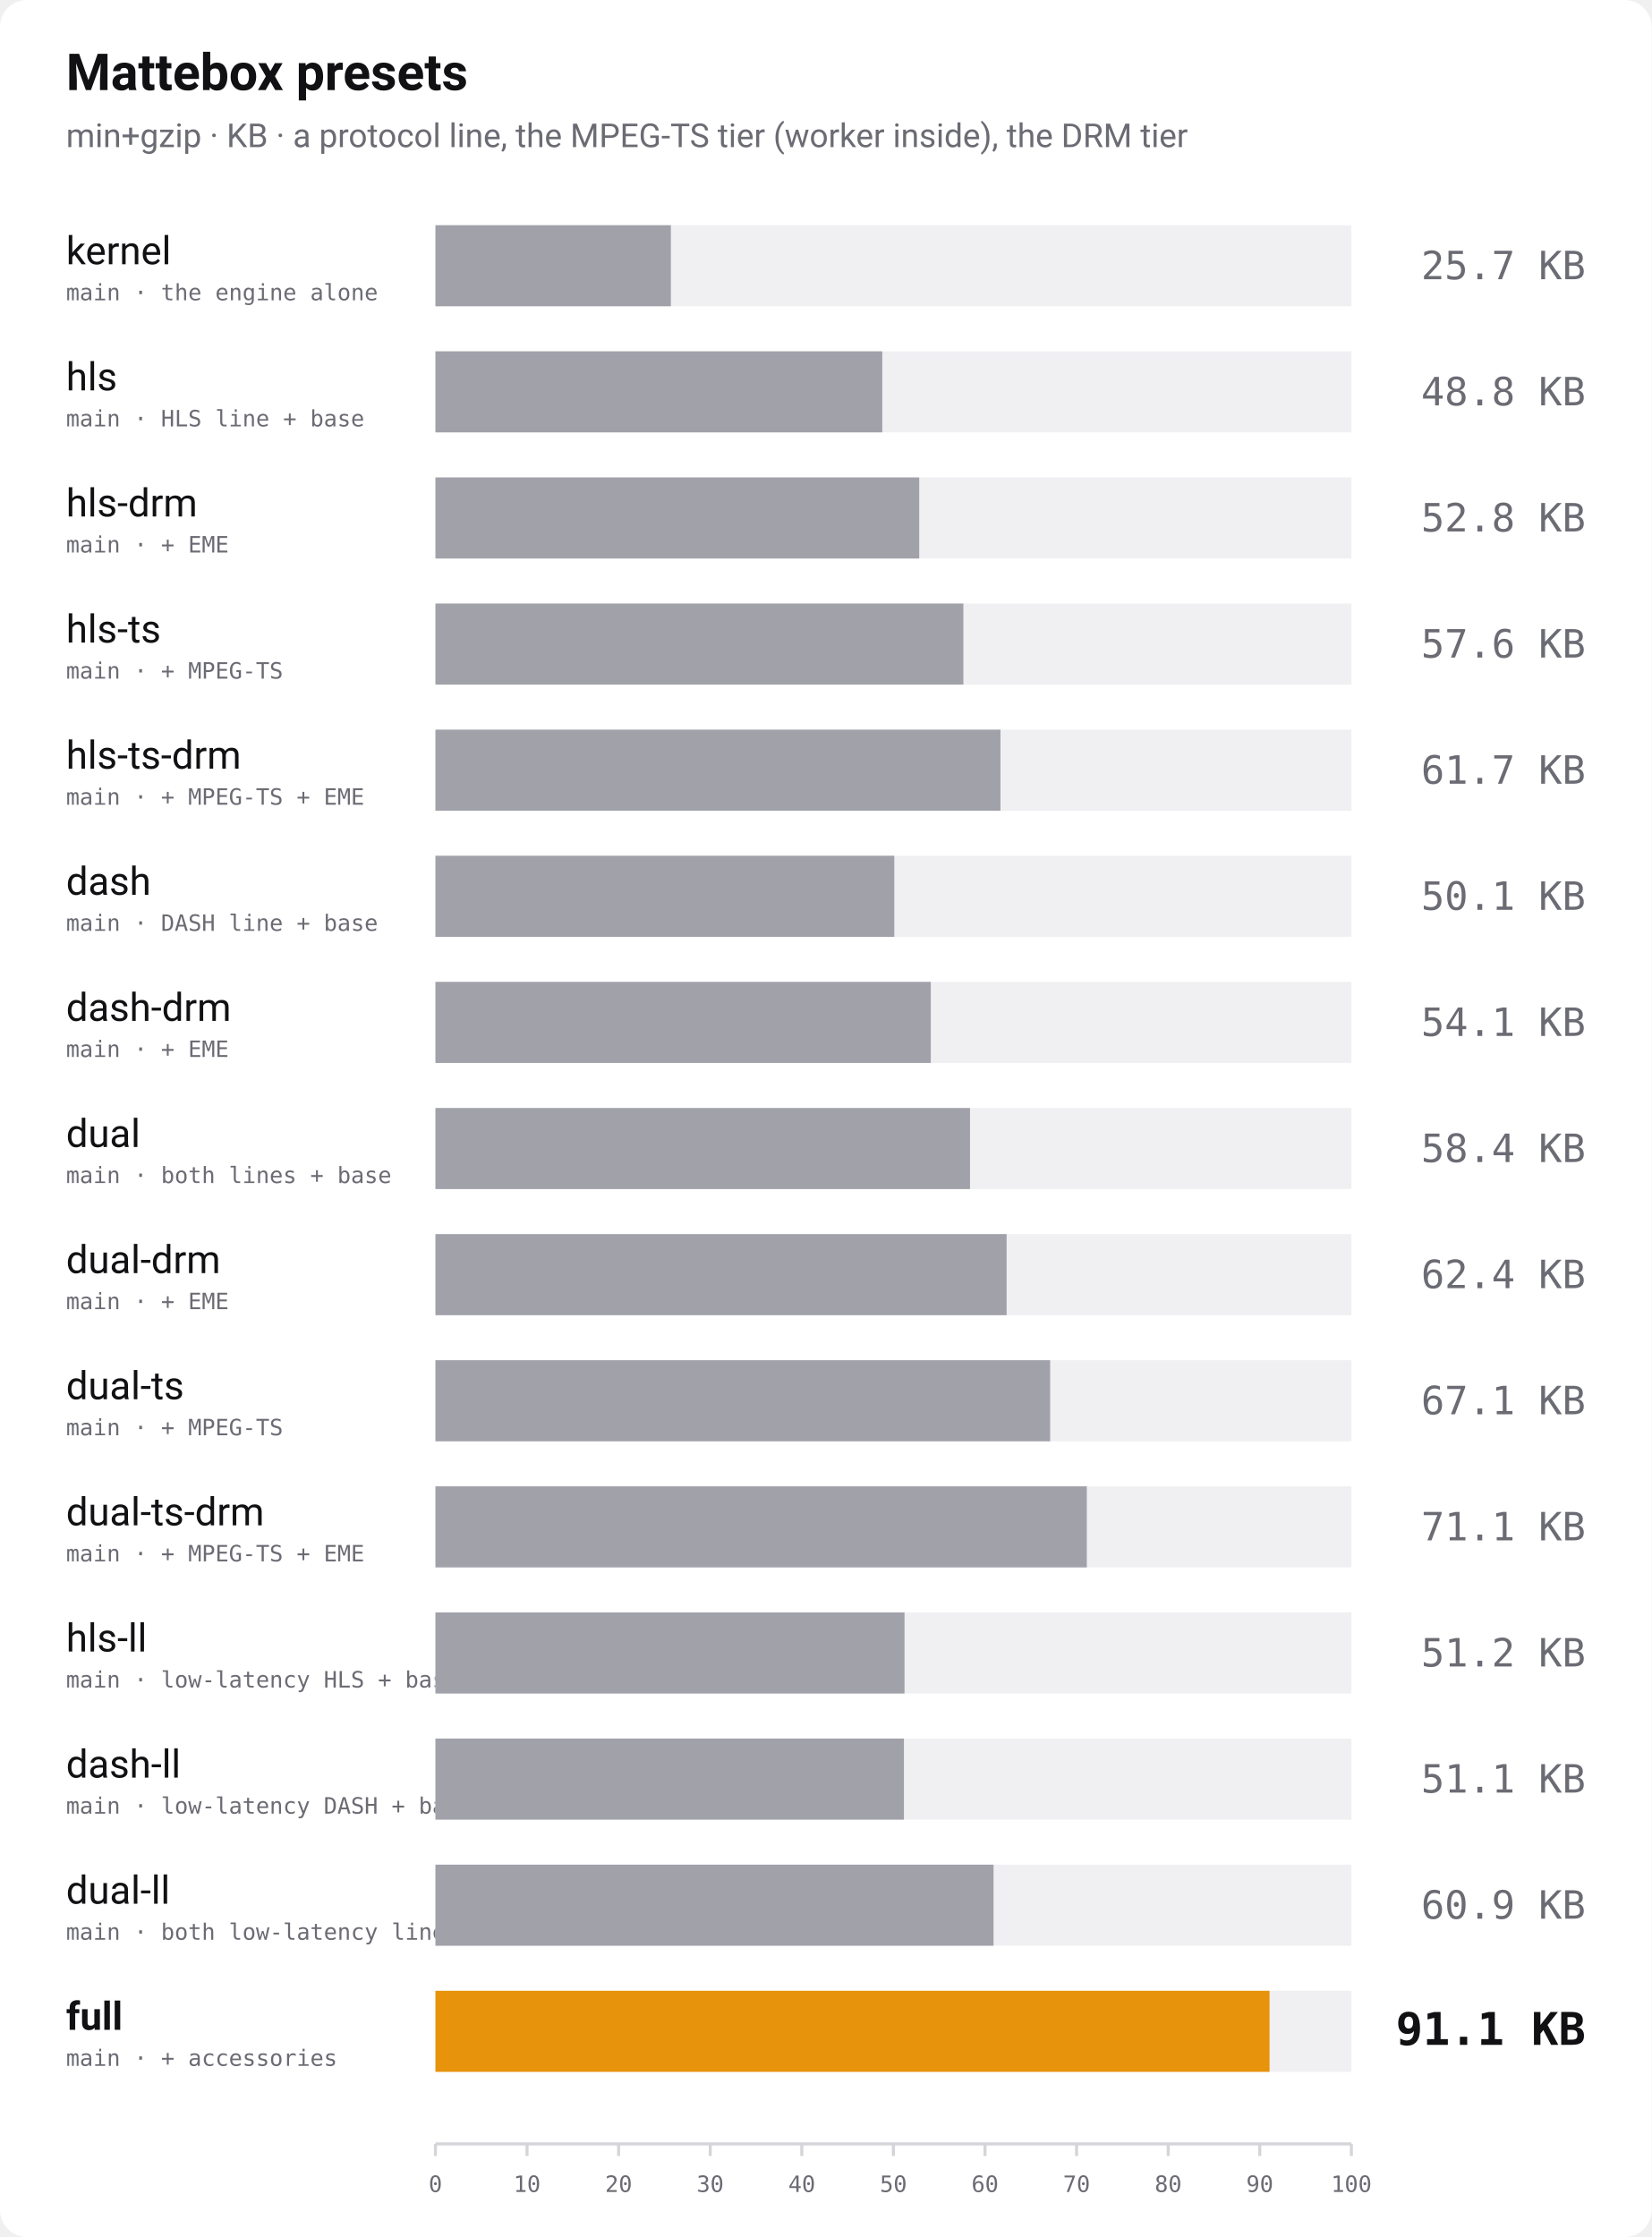
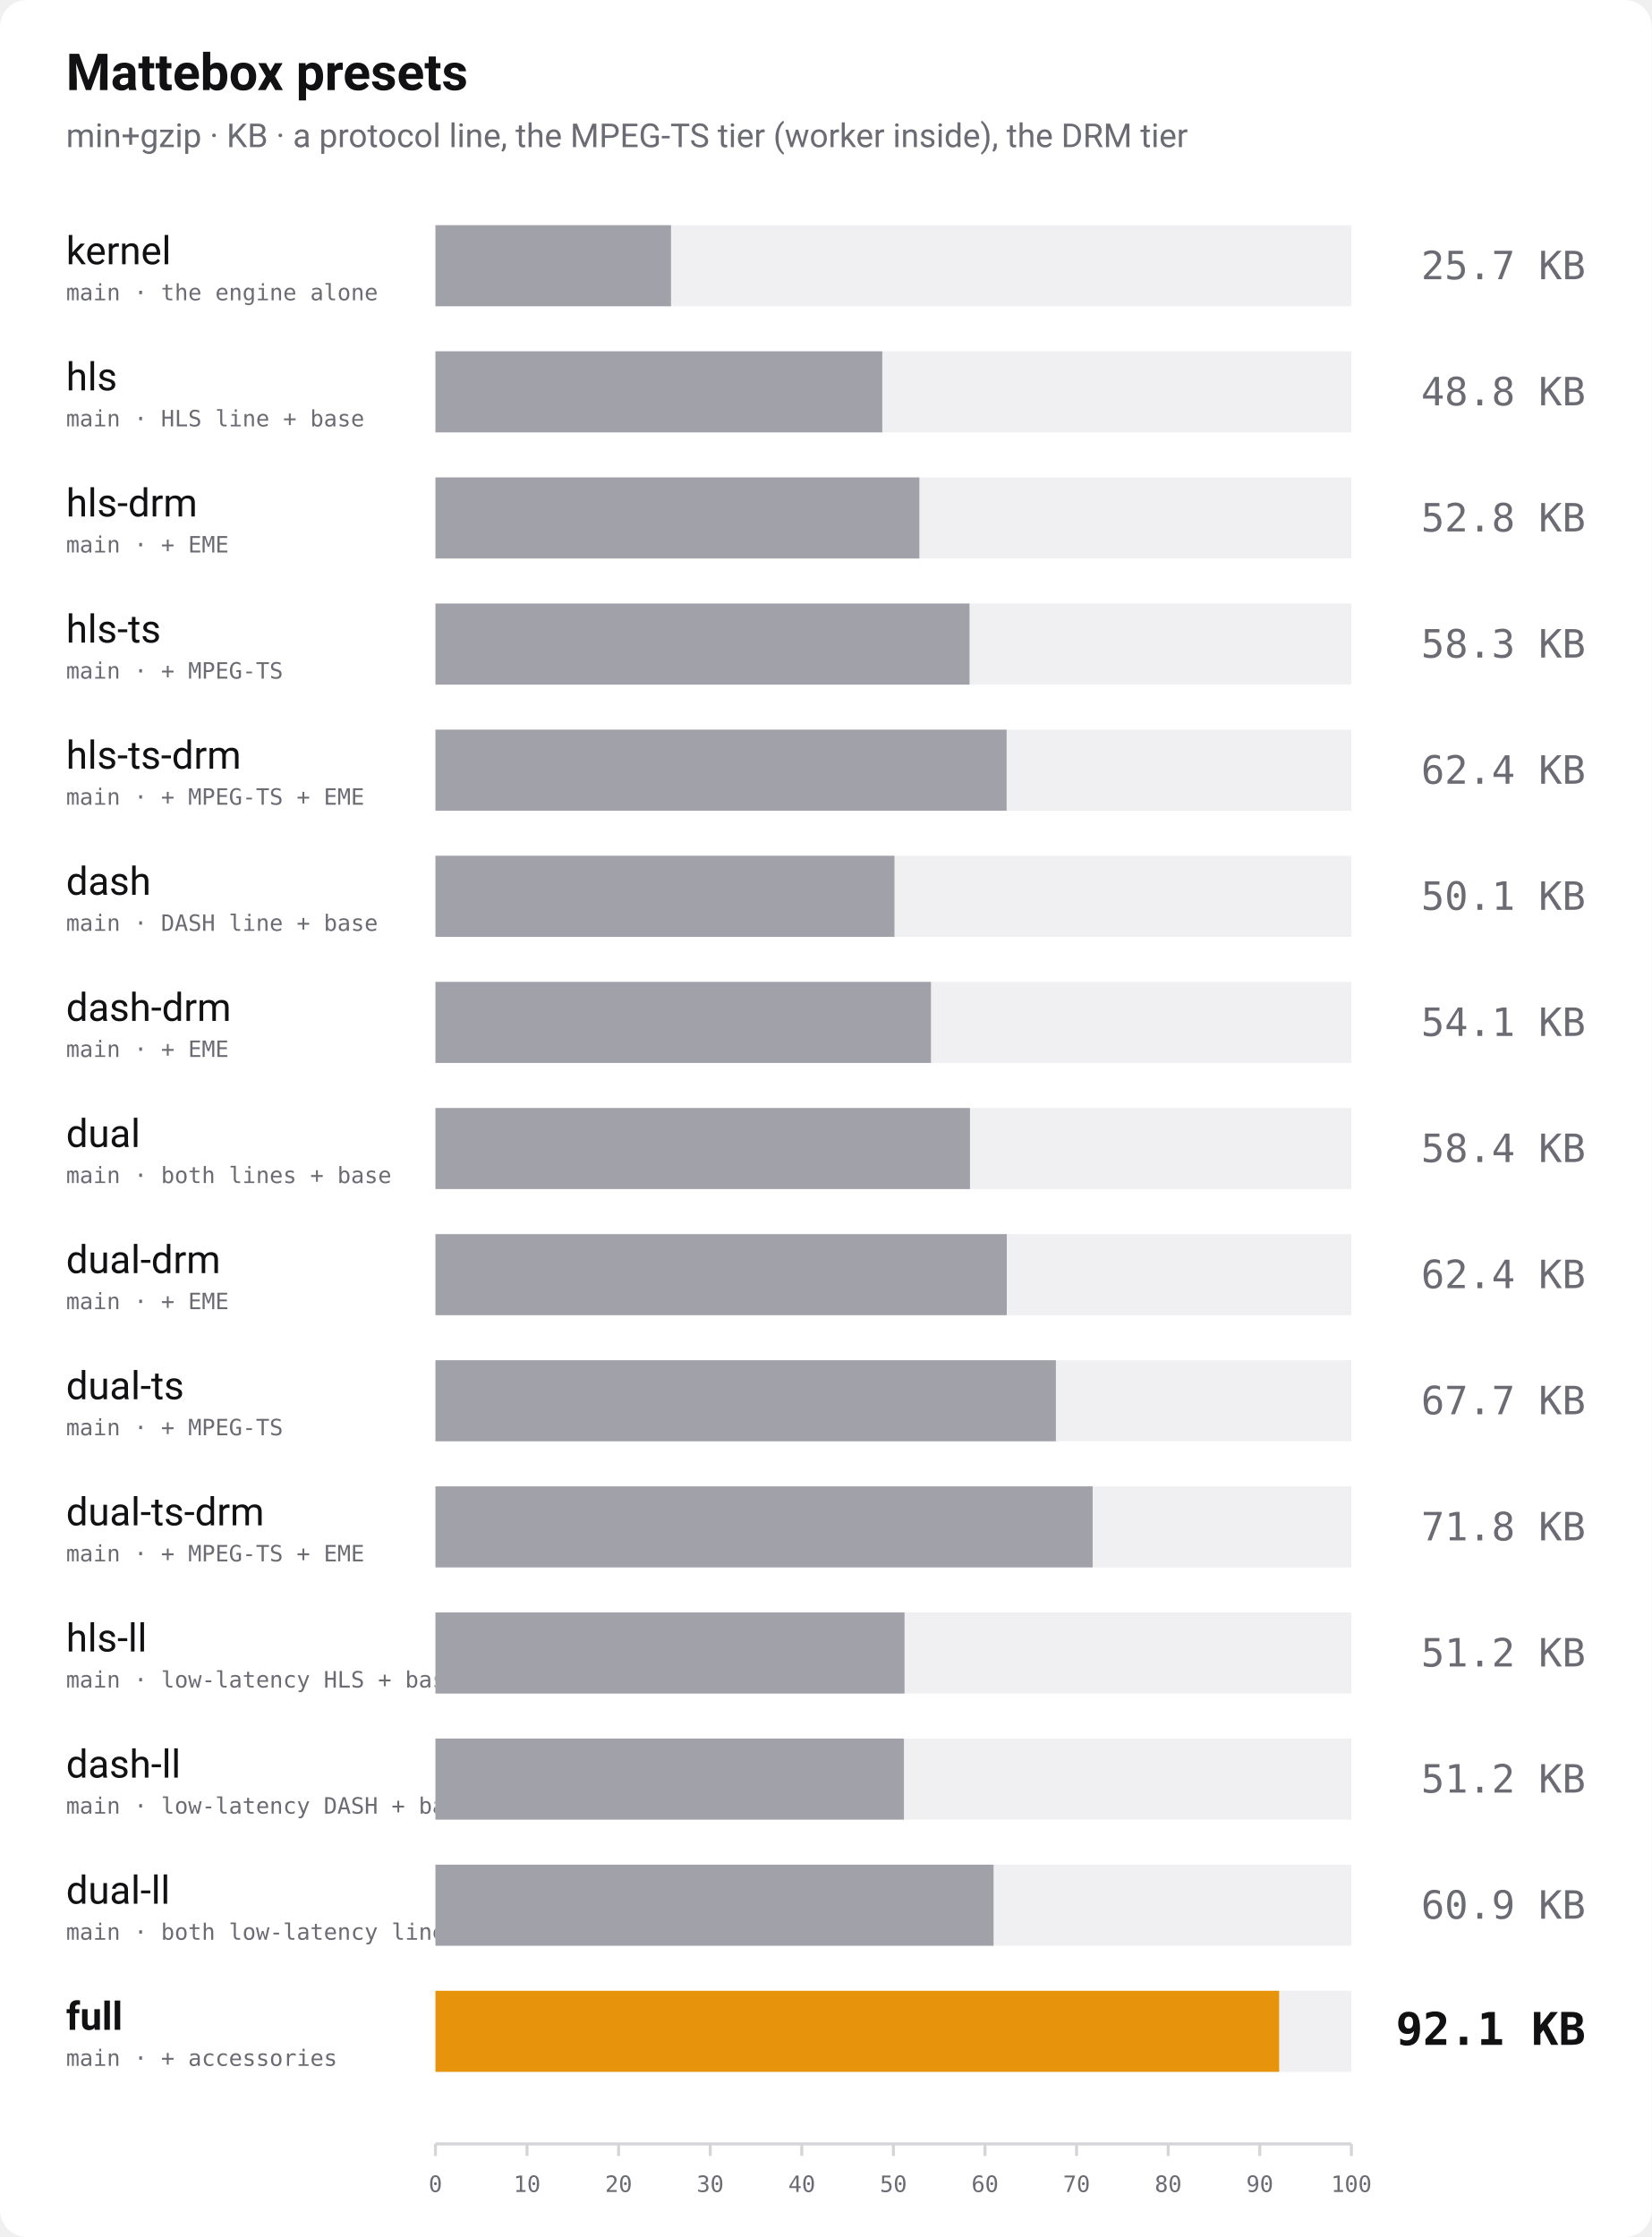
<svg xmlns="http://www.w3.org/2000/svg" width="1100" height="1490" viewBox="0 0 1100 1490" role="img" aria-label="Bundle size of every Mattebox preset, min+gzip">
  <rect width="1100" height="1490" rx="18" fill="#ffffff" />
  <text x="44" y="60" font-family="-apple-system, 'Segoe UI', Roboto, Helvetica, Arial, sans-serif" font-size="34" font-weight="700" fill="#111114">Mattebox presets</text>
  <text x="44" y="98" font-family="-apple-system, 'Segoe UI', Roboto, Helvetica, Arial, sans-serif" font-size="22" fill="#6b6b74">min+gzip · KB · a protocol line, the MPEG-TS tier (worker inside), the DRM tier</text>
  <text x="44" y="176" font-family="-apple-system, 'Segoe UI', Roboto, Helvetica, Arial, sans-serif" font-size="26" font-weight="400" fill="#111114">kernel</text>
  <text x="44" y="200" font-family="ui-monospace, 'SF Mono', Menlo, Consolas, monospace" font-size="15" fill="#6b6b74">main · the engine alone</text>
  <rect x="290" y="150" width="610" height="54" fill="#f0f0f3" />
-   <rect x="290" y="150" width="156.8" height="54" fill="#a1a1aa" />
+   <rect x="290" y="150" width="156.9" height="54" fill="#a1a1aa" />
  <text x="1056" y="186" text-anchor="end" font-family="ui-monospace, 'SF Mono', Menlo, Consolas, monospace" font-size="26" font-weight="400" fill="#6b6b74">25.7 KB</text>
  <text x="44" y="260" font-family="-apple-system, 'Segoe UI', Roboto, Helvetica, Arial, sans-serif" font-size="26" font-weight="400" fill="#111114">hls</text>
  <text x="44" y="284" font-family="ui-monospace, 'SF Mono', Menlo, Consolas, monospace" font-size="15" fill="#6b6b74">main · HLS line + base</text>
  <rect x="290" y="234" width="610" height="54" fill="#f0f0f3" />
  <rect x="290" y="234" width="297.6" height="54" fill="#a1a1aa" />
  <text x="1056" y="270" text-anchor="end" font-family="ui-monospace, 'SF Mono', Menlo, Consolas, monospace" font-size="26" font-weight="400" fill="#6b6b74">48.8 KB</text>
  <text x="44" y="344" font-family="-apple-system, 'Segoe UI', Roboto, Helvetica, Arial, sans-serif" font-size="26" font-weight="400" fill="#111114">hls-drm</text>
  <text x="44" y="368" font-family="ui-monospace, 'SF Mono', Menlo, Consolas, monospace" font-size="15" fill="#6b6b74">main · + EME</text>
  <rect x="290" y="318" width="610" height="54" fill="#f0f0f3" />
-   <rect x="290" y="318" width="322.2" height="54" fill="#a1a1aa" />
+   <rect x="290" y="318" width="322.3" height="54" fill="#a1a1aa" />
  <text x="1056" y="354" text-anchor="end" font-family="ui-monospace, 'SF Mono', Menlo, Consolas, monospace" font-size="26" font-weight="400" fill="#6b6b74">52.8 KB</text>
  <text x="44" y="428" font-family="-apple-system, 'Segoe UI', Roboto, Helvetica, Arial, sans-serif" font-size="26" font-weight="400" fill="#111114">hls-ts</text>
  <text x="44" y="452" font-family="ui-monospace, 'SF Mono', Menlo, Consolas, monospace" font-size="15" fill="#6b6b74">main · + MPEG-TS</text>
  <rect x="290" y="402" width="610" height="54" fill="#f0f0f3" />
-   <rect x="290" y="402" width="351.6" height="54" fill="#a1a1aa" />
-   <text x="1056" y="438" text-anchor="end" font-family="ui-monospace, 'SF Mono', Menlo, Consolas, monospace" font-size="26" font-weight="400" fill="#6b6b74">57.6 KB</text>
+   <rect x="290" y="402" width="355.7" height="54" fill="#a1a1aa" />
+   <text x="1056" y="438" text-anchor="end" font-family="ui-monospace, 'SF Mono', Menlo, Consolas, monospace" font-size="26" font-weight="400" fill="#6b6b74">58.3 KB</text>
  <text x="44" y="512" font-family="-apple-system, 'Segoe UI', Roboto, Helvetica, Arial, sans-serif" font-size="26" font-weight="400" fill="#111114">hls-ts-drm</text>
  <text x="44" y="536" font-family="ui-monospace, 'SF Mono', Menlo, Consolas, monospace" font-size="15" fill="#6b6b74">main · + MPEG-TS + EME</text>
  <rect x="290" y="486" width="610" height="54" fill="#f0f0f3" />
-   <rect x="290" y="486" width="376.3" height="54" fill="#a1a1aa" />
-   <text x="1056" y="522" text-anchor="end" font-family="ui-monospace, 'SF Mono', Menlo, Consolas, monospace" font-size="26" font-weight="400" fill="#6b6b74">61.7 KB</text>
+   <rect x="290" y="486" width="380.4" height="54" fill="#a1a1aa" />
+   <text x="1056" y="522" text-anchor="end" font-family="ui-monospace, 'SF Mono', Menlo, Consolas, monospace" font-size="26" font-weight="400" fill="#6b6b74">62.4 KB</text>
  <text x="44" y="596" font-family="-apple-system, 'Segoe UI', Roboto, Helvetica, Arial, sans-serif" font-size="26" font-weight="400" fill="#111114">dash</text>
  <text x="44" y="620" font-family="ui-monospace, 'SF Mono', Menlo, Consolas, monospace" font-size="15" fill="#6b6b74">main · DASH line + base</text>
  <rect x="290" y="570" width="610" height="54" fill="#f0f0f3" />
-   <rect x="290" y="570" width="305.6" height="54" fill="#a1a1aa" />
+   <rect x="290" y="570" width="305.7" height="54" fill="#a1a1aa" />
  <text x="1056" y="606" text-anchor="end" font-family="ui-monospace, 'SF Mono', Menlo, Consolas, monospace" font-size="26" font-weight="400" fill="#6b6b74">50.1 KB</text>
  <text x="44" y="680" font-family="-apple-system, 'Segoe UI', Roboto, Helvetica, Arial, sans-serif" font-size="26" font-weight="400" fill="#111114">dash-drm</text>
  <text x="44" y="704" font-family="ui-monospace, 'SF Mono', Menlo, Consolas, monospace" font-size="15" fill="#6b6b74">main · + EME</text>
  <rect x="290" y="654" width="610" height="54" fill="#f0f0f3" />
-   <rect x="290" y="654" width="329.9" height="54" fill="#a1a1aa" />
+   <rect x="290" y="654" width="330.0" height="54" fill="#a1a1aa" />
  <text x="1056" y="690" text-anchor="end" font-family="ui-monospace, 'SF Mono', Menlo, Consolas, monospace" font-size="26" font-weight="400" fill="#6b6b74">54.1 KB</text>
  <text x="44" y="764" font-family="-apple-system, 'Segoe UI', Roboto, Helvetica, Arial, sans-serif" font-size="26" font-weight="400" fill="#111114">dual</text>
  <text x="44" y="788" font-family="ui-monospace, 'SF Mono', Menlo, Consolas, monospace" font-size="15" fill="#6b6b74">main · both lines + base</text>
  <rect x="290" y="738" width="610" height="54" fill="#f0f0f3" />
  <rect x="290" y="738" width="356.0" height="54" fill="#a1a1aa" />
  <text x="1056" y="774" text-anchor="end" font-family="ui-monospace, 'SF Mono', Menlo, Consolas, monospace" font-size="26" font-weight="400" fill="#6b6b74">58.4 KB</text>
  <text x="44" y="848" font-family="-apple-system, 'Segoe UI', Roboto, Helvetica, Arial, sans-serif" font-size="26" font-weight="400" fill="#111114">dual-drm</text>
  <text x="44" y="872" font-family="ui-monospace, 'SF Mono', Menlo, Consolas, monospace" font-size="15" fill="#6b6b74">main · + EME</text>
  <rect x="290" y="822" width="610" height="54" fill="#f0f0f3" />
-   <rect x="290" y="822" width="380.4" height="54" fill="#a1a1aa" />
+   <rect x="290" y="822" width="380.5" height="54" fill="#a1a1aa" />
  <text x="1056" y="858" text-anchor="end" font-family="ui-monospace, 'SF Mono', Menlo, Consolas, monospace" font-size="26" font-weight="400" fill="#6b6b74">62.4 KB</text>
  <text x="44" y="932" font-family="-apple-system, 'Segoe UI', Roboto, Helvetica, Arial, sans-serif" font-size="26" font-weight="400" fill="#111114">dual-ts</text>
  <text x="44" y="956" font-family="ui-monospace, 'SF Mono', Menlo, Consolas, monospace" font-size="15" fill="#6b6b74">main · + MPEG-TS</text>
  <rect x="290" y="906" width="610" height="54" fill="#f0f0f3" />
-   <rect x="290" y="906" width="409.4" height="54" fill="#a1a1aa" />
-   <text x="1056" y="942" text-anchor="end" font-family="ui-monospace, 'SF Mono', Menlo, Consolas, monospace" font-size="26" font-weight="400" fill="#6b6b74">67.1 KB</text>
+   <rect x="290" y="906" width="413.2" height="54" fill="#a1a1aa" />
+   <text x="1056" y="942" text-anchor="end" font-family="ui-monospace, 'SF Mono', Menlo, Consolas, monospace" font-size="26" font-weight="400" fill="#6b6b74">67.7 KB</text>
  <text x="44" y="1016" font-family="-apple-system, 'Segoe UI', Roboto, Helvetica, Arial, sans-serif" font-size="26" font-weight="400" fill="#111114">dual-ts-drm</text>
  <text x="44" y="1040" font-family="ui-monospace, 'SF Mono', Menlo, Consolas, monospace" font-size="15" fill="#6b6b74">main · + MPEG-TS + EME</text>
  <rect x="290" y="990" width="610" height="54" fill="#f0f0f3" />
-   <rect x="290" y="990" width="433.8" height="54" fill="#a1a1aa" />
-   <text x="1056" y="1026" text-anchor="end" font-family="ui-monospace, 'SF Mono', Menlo, Consolas, monospace" font-size="26" font-weight="400" fill="#6b6b74">71.1 KB</text>
+   <rect x="290" y="990" width="437.7" height="54" fill="#a1a1aa" />
+   <text x="1056" y="1026" text-anchor="end" font-family="ui-monospace, 'SF Mono', Menlo, Consolas, monospace" font-size="26" font-weight="400" fill="#6b6b74">71.8 KB</text>
  <text x="44" y="1100" font-family="-apple-system, 'Segoe UI', Roboto, Helvetica, Arial, sans-serif" font-size="26" font-weight="400" fill="#111114">hls-ll</text>
  <text x="44" y="1124" font-family="ui-monospace, 'SF Mono', Menlo, Consolas, monospace" font-size="15" fill="#6b6b74">main · low-latency HLS + base</text>
  <rect x="290" y="1074" width="610" height="54" fill="#f0f0f3" />
  <rect x="290" y="1074" width="312.4" height="54" fill="#a1a1aa" />
  <text x="1056" y="1110" text-anchor="end" font-family="ui-monospace, 'SF Mono', Menlo, Consolas, monospace" font-size="26" font-weight="400" fill="#6b6b74">51.2 KB</text>
  <text x="44" y="1184" font-family="-apple-system, 'Segoe UI', Roboto, Helvetica, Arial, sans-serif" font-size="26" font-weight="400" fill="#111114">dash-ll</text>
  <text x="44" y="1208" font-family="ui-monospace, 'SF Mono', Menlo, Consolas, monospace" font-size="15" fill="#6b6b74">main · low-latency DASH + base</text>
  <rect x="290" y="1158" width="610" height="54" fill="#f0f0f3" />
  <rect x="290" y="1158" width="312.0" height="54" fill="#a1a1aa" />
-   <text x="1056" y="1194" text-anchor="end" font-family="ui-monospace, 'SF Mono', Menlo, Consolas, monospace" font-size="26" font-weight="400" fill="#6b6b74">51.1 KB</text>
+   <text x="1056" y="1194" text-anchor="end" font-family="ui-monospace, 'SF Mono', Menlo, Consolas, monospace" font-size="26" font-weight="400" fill="#6b6b74">51.2 KB</text>
  <text x="44" y="1268" font-family="-apple-system, 'Segoe UI', Roboto, Helvetica, Arial, sans-serif" font-size="26" font-weight="400" fill="#111114">dual-ll</text>
  <text x="44" y="1292" font-family="ui-monospace, 'SF Mono', Menlo, Consolas, monospace" font-size="15" fill="#6b6b74">main · both low-latency lines + base</text>
  <rect x="290" y="1242" width="610" height="54" fill="#f0f0f3" />
  <rect x="290" y="1242" width="371.7" height="54" fill="#a1a1aa" />
  <text x="1056" y="1278" text-anchor="end" font-family="ui-monospace, 'SF Mono', Menlo, Consolas, monospace" font-size="26" font-weight="400" fill="#6b6b74">60.9 KB</text>
  <text x="44" y="1352" font-family="-apple-system, 'Segoe UI', Roboto, Helvetica, Arial, sans-serif" font-size="26" font-weight="700" fill="#111114">full</text>
  <text x="44" y="1376" font-family="ui-monospace, 'SF Mono', Menlo, Consolas, monospace" font-size="15" fill="#6b6b74">main · + accessories</text>
  <rect x="290" y="1326" width="610" height="54" fill="#f0f0f3" />
-   <rect x="290" y="1326" width="555.5" height="54" fill="#e8930c" />
-   <text x="1056" y="1362" text-anchor="end" font-family="ui-monospace, 'SF Mono', Menlo, Consolas, monospace" font-size="30" font-weight="700" fill="#111114">91.1 KB</text>
+   <rect x="290" y="1326" width="561.9" height="54" fill="#e8930c" />
+   <text x="1056" y="1362" text-anchor="end" font-family="ui-monospace, 'SF Mono', Menlo, Consolas, monospace" font-size="30" font-weight="700" fill="#111114">92.1 KB</text>
  <line x1="290" y1="1428" x2="900" y2="1428" stroke="#d4d4d9" stroke-width="2" />
  <line x1="290.0" y1="1428" x2="290.0" y2="1436" stroke="#d4d4d9" stroke-width="2" />
  <text x="290.0" y="1460" text-anchor="middle" font-family="ui-monospace, 'SF Mono', Menlo, Consolas, monospace" font-size="15" fill="#6b6b74">0</text>
  <line x1="351.0" y1="1428" x2="351.0" y2="1436" stroke="#d4d4d9" stroke-width="2" />
  <text x="351.0" y="1460" text-anchor="middle" font-family="ui-monospace, 'SF Mono', Menlo, Consolas, monospace" font-size="15" fill="#6b6b74">10</text>
  <line x1="412.0" y1="1428" x2="412.0" y2="1436" stroke="#d4d4d9" stroke-width="2" />
  <text x="412.0" y="1460" text-anchor="middle" font-family="ui-monospace, 'SF Mono', Menlo, Consolas, monospace" font-size="15" fill="#6b6b74">20</text>
  <line x1="473.0" y1="1428" x2="473.0" y2="1436" stroke="#d4d4d9" stroke-width="2" />
  <text x="473.0" y="1460" text-anchor="middle" font-family="ui-monospace, 'SF Mono', Menlo, Consolas, monospace" font-size="15" fill="#6b6b74">30</text>
  <line x1="534.0" y1="1428" x2="534.0" y2="1436" stroke="#d4d4d9" stroke-width="2" />
  <text x="534.0" y="1460" text-anchor="middle" font-family="ui-monospace, 'SF Mono', Menlo, Consolas, monospace" font-size="15" fill="#6b6b74">40</text>
  <line x1="595.0" y1="1428" x2="595.0" y2="1436" stroke="#d4d4d9" stroke-width="2" />
  <text x="595.0" y="1460" text-anchor="middle" font-family="ui-monospace, 'SF Mono', Menlo, Consolas, monospace" font-size="15" fill="#6b6b74">50</text>
  <line x1="656.0" y1="1428" x2="656.0" y2="1436" stroke="#d4d4d9" stroke-width="2" />
  <text x="656.0" y="1460" text-anchor="middle" font-family="ui-monospace, 'SF Mono', Menlo, Consolas, monospace" font-size="15" fill="#6b6b74">60</text>
  <line x1="717.0" y1="1428" x2="717.0" y2="1436" stroke="#d4d4d9" stroke-width="2" />
  <text x="717.0" y="1460" text-anchor="middle" font-family="ui-monospace, 'SF Mono', Menlo, Consolas, monospace" font-size="15" fill="#6b6b74">70</text>
  <line x1="778.0" y1="1428" x2="778.0" y2="1436" stroke="#d4d4d9" stroke-width="2" />
  <text x="778.0" y="1460" text-anchor="middle" font-family="ui-monospace, 'SF Mono', Menlo, Consolas, monospace" font-size="15" fill="#6b6b74">80</text>
  <line x1="839.0" y1="1428" x2="839.0" y2="1436" stroke="#d4d4d9" stroke-width="2" />
  <text x="839.0" y="1460" text-anchor="middle" font-family="ui-monospace, 'SF Mono', Menlo, Consolas, monospace" font-size="15" fill="#6b6b74">90</text>
  <line x1="900.0" y1="1428" x2="900.0" y2="1436" stroke="#d4d4d9" stroke-width="2" />
  <text x="900.0" y="1460" text-anchor="middle" font-family="ui-monospace, 'SF Mono', Menlo, Consolas, monospace" font-size="15" fill="#6b6b74">100</text>
</svg>
